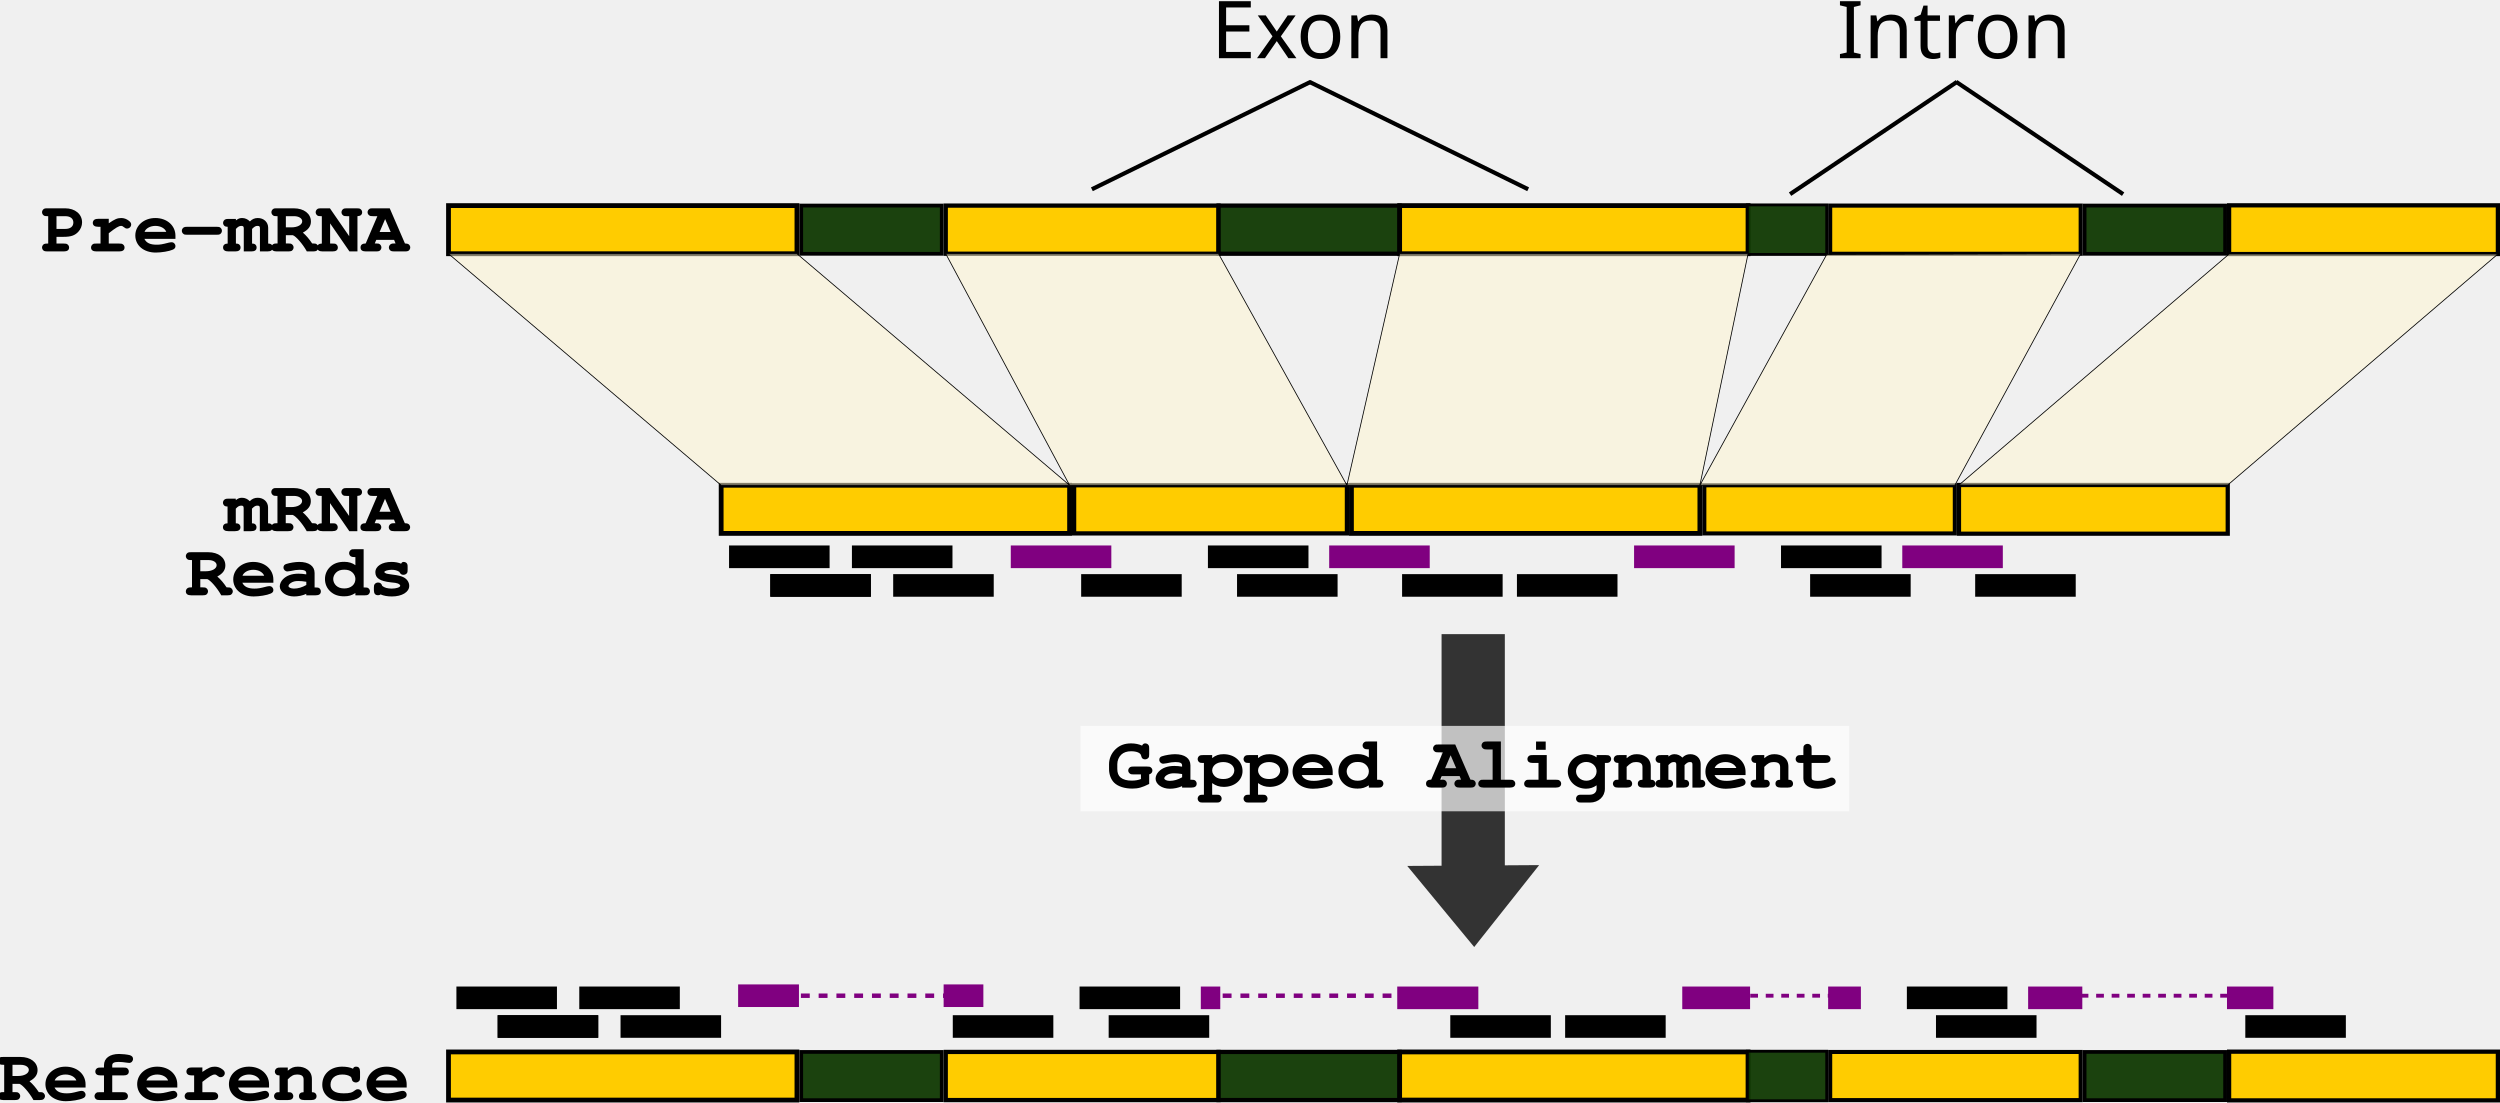
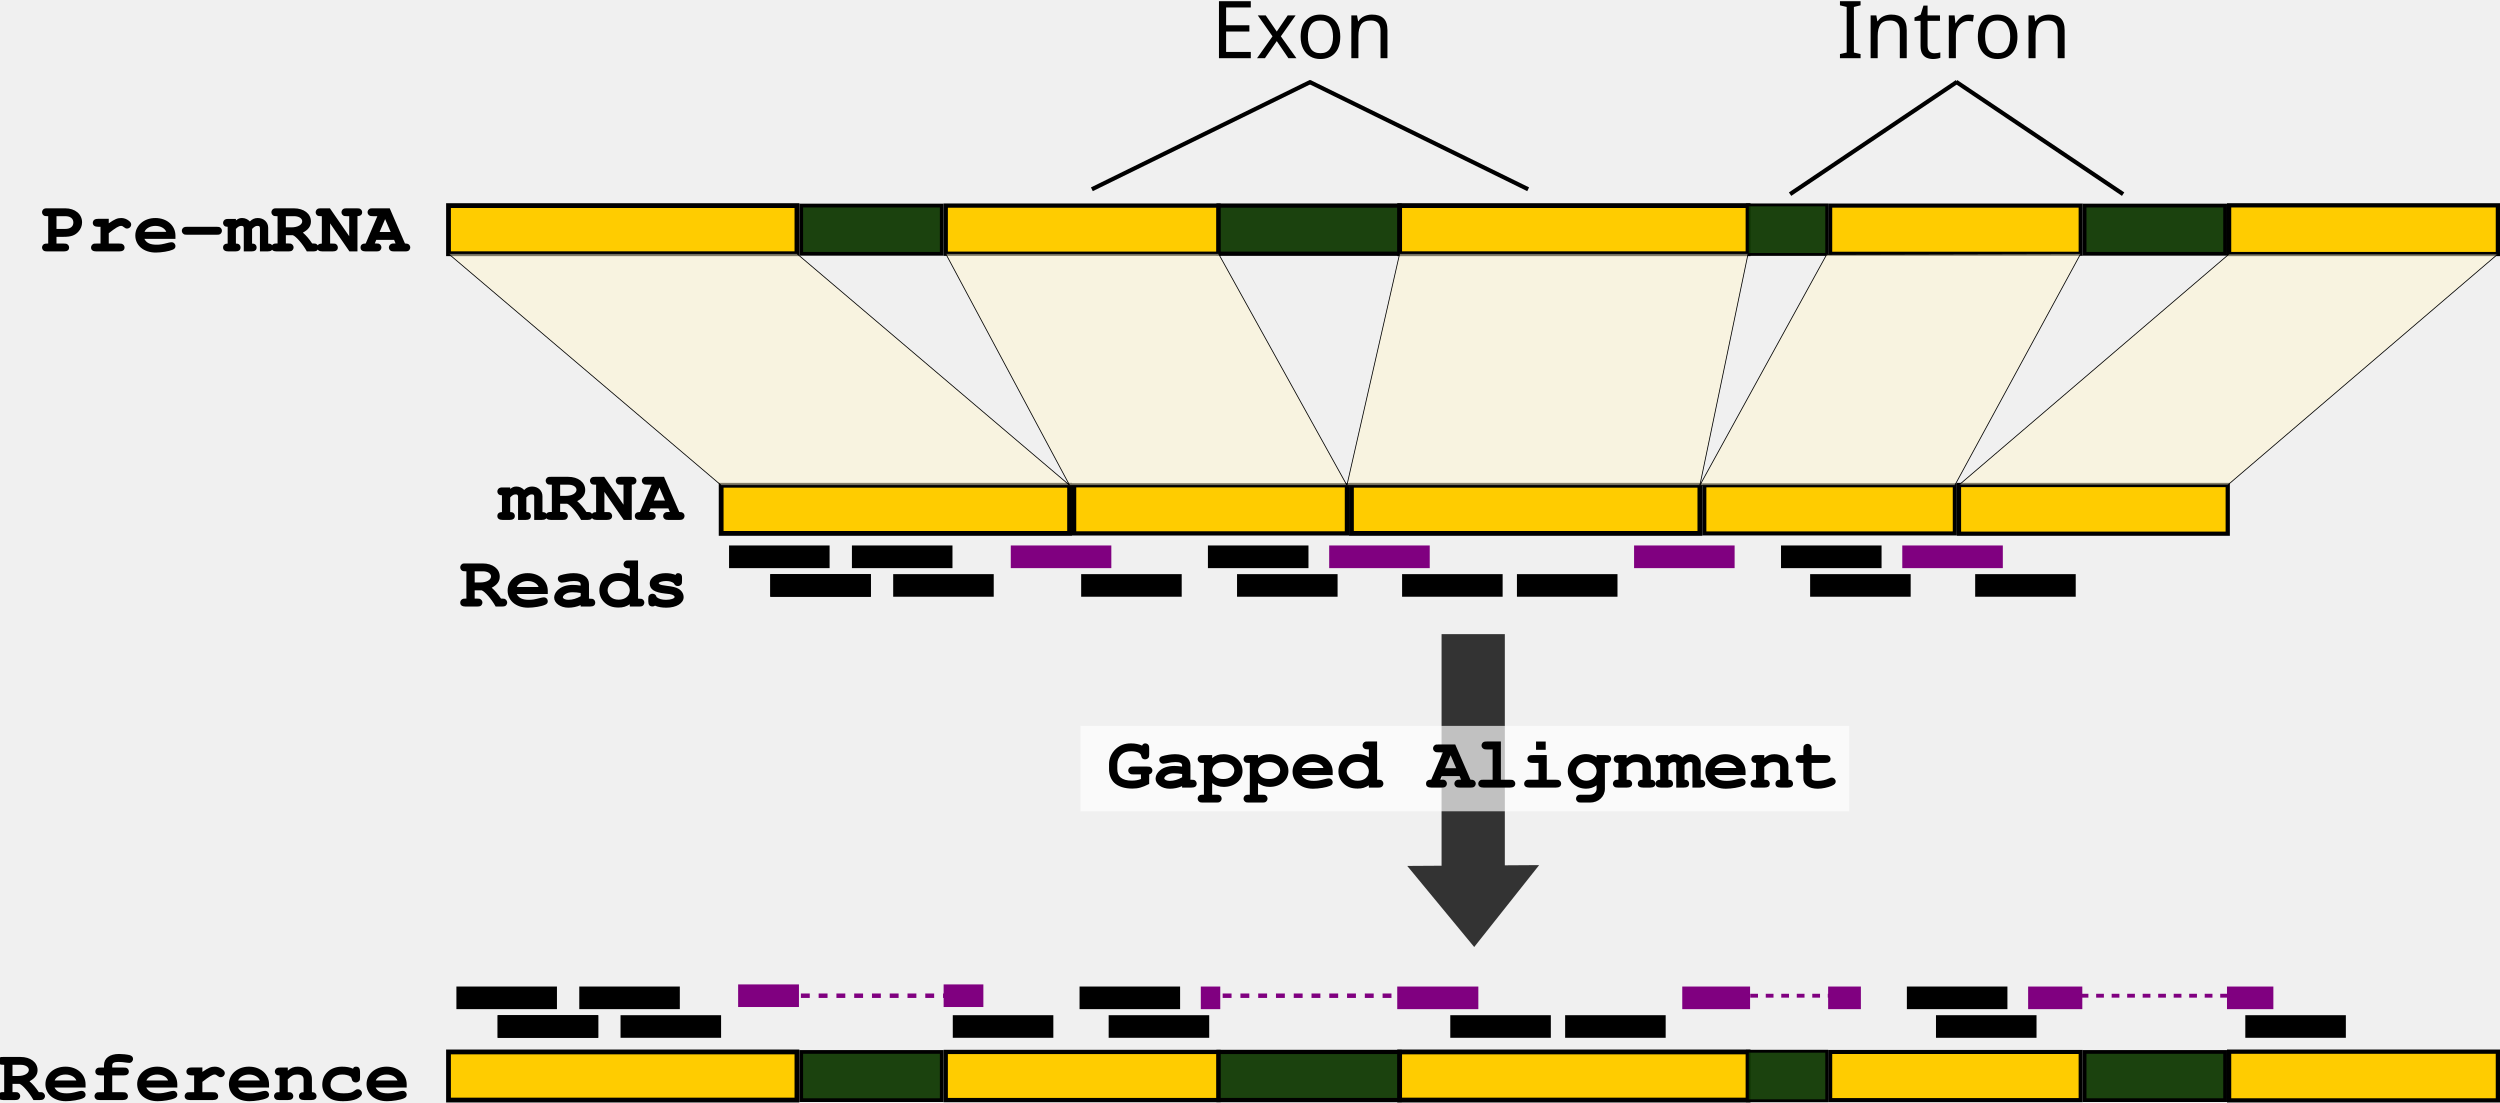
<svg xmlns="http://www.w3.org/2000/svg" width="824.428mm" height="363.569mm" viewBox="0 0 824.428 363.569" version="1.1" id="svg970">
  <defs id="defs964" />
  <g id="layer1" transform="translate(520.0974,64.11314)">
    <g id="g2279">
      <rect y="3.69" x="-208.216" height="15.875" width="89.958" id="rect1515" style="fill:#ffcc00;fill-opacity:1;stroke:#000000;stroke-width:1.402;stroke-linecap:round;stroke-miterlimit:4;stroke-dasharray:none;stroke-opacity:1" />
      <rect style="fill:#0e3800;fill-opacity:0.938;stroke:#000000;stroke-width:1.402;stroke-linecap:round;stroke-miterlimit:4;stroke-dasharray:none;stroke-opacity:1" id="rect1517" width="59.72" height="15.875" x="-118.258" y="3.69" />
      <rect style="fill:#ffcc00;fill-opacity:1;stroke:#000000;stroke-width:1.585;stroke-linecap:round;stroke-miterlimit:4;stroke-dasharray:none;stroke-opacity:1" id="rect1521" width="114.905" height="15.875" x="-58.538" y="3.69" />
      <rect y="3.46" x="56.137" height="16.336" width="26.163" id="rect1523" style="fill:#0e3800;fill-opacity:0.938;stroke:#000000;stroke-width:0.942;stroke-linecap:round;stroke-miterlimit:4;stroke-dasharray:none;stroke-opacity:1" />
      <rect y="3.69" x="83.443" height="15.875" width="82.607" id="rect1525" style="fill:#ffcc00;fill-opacity:1;stroke:#000000;stroke-width:1.344;stroke-linecap:round;stroke-miterlimit:4;stroke-dasharray:none;stroke-opacity:1" />
      <rect style="fill:#0e3800;fill-opacity:0.938;stroke:#000000;stroke-width:1.236;stroke-linecap:round;stroke-miterlimit:4;stroke-dasharray:none;stroke-opacity:1" id="rect1527" width="46.342" height="15.898" x="167.339" y="3.679" />
      <rect y="3.679" x="-255.877" height="15.898" width="46.342" id="rect1531" style="fill:#0e3800;fill-opacity:0.938;stroke:#000000;stroke-width:1.236;stroke-linecap:round;stroke-miterlimit:4;stroke-dasharray:none;stroke-opacity:1" />
      <rect y="3.69" x="-372.192" height="15.875" width="114.905" id="rect1533" style="fill:#ffcc00;fill-opacity:1;stroke:#000000;stroke-width:1.585;stroke-linecap:round;stroke-miterlimit:4;stroke-dasharray:none;stroke-opacity:1" />
      <rect y="3.598" x="214.999" height="16.06" width="88.631" id="rect1535" style="fill:#ffcc00;fill-opacity:1;stroke:#000000;stroke-width:1.4;stroke-linecap:round;stroke-miterlimit:4;stroke-dasharray:none;stroke-opacity:1" />
      <text id="text1539" y="-44.914" x="-120.682" style="font-style:normal;font-variant:normal;font-weight:normal;font-stretch:normal;font-size:26.337px;line-height:1.25;font-family:Courier;-inkscape-font-specification:Courier;letter-spacing:0px;word-spacing:0px;fill:#000000;fill-opacity:1;stroke:none;stroke-width:0.658" xml:space="preserve">
        <tspan style="font-style:normal;font-variant:normal;font-weight:normal;font-stretch:normal;font-family:sans-serif;-inkscape-font-specification:sans-serif;stroke-width:0.658" y="-44.914" x="-120.682" id="tspan1537">Exon</tspan>
      </text>
      <text xml:space="preserve" style="font-style:normal;font-variant:normal;font-weight:normal;font-stretch:normal;font-size:26.337px;line-height:1.25;font-family:Courier;-inkscape-font-specification:Courier;letter-spacing:0px;word-spacing:0px;fill:#000000;fill-opacity:1;stroke:none;stroke-width:0.658" x="85.62" y="-44.914" id="text1547">
        <tspan id="tspan1545" x="85.62" y="-44.914" style="font-style:normal;font-variant:normal;font-weight:normal;font-stretch:normal;font-family:sans-serif;-inkscape-font-specification:sans-serif;stroke-width:0.658">Intron</tspan>
      </text>
      <path style="fill:none;stroke:#000000;stroke-width:1.383;stroke-linecap:butt;stroke-linejoin:miter;stroke-miterlimit:4;stroke-dasharray:none;stroke-opacity:1" d="M 180.047,-0.089 124.989,-37.131" id="path1551" />
      <path style="fill:none;stroke:#000000;stroke-width:1.383;stroke-linecap:butt;stroke-linejoin:miter;stroke-miterlimit:4;stroke-dasharray:none;stroke-opacity:1" d="M -16.154,-1.693 -88.317,-37.131" id="path1557" />
      <path id="path1559" d="M -160.031,-1.693 -87.869,-37.131" style="fill:none;stroke:#000000;stroke-width:1.383;stroke-linecap:butt;stroke-linejoin:miter;stroke-miterlimit:4;stroke-dasharray:none;stroke-opacity:1" />
      <path id="path1561" d="M 125.275,-37.131 70.218,-0.089" style="fill:none;stroke:#000000;stroke-width:1.383;stroke-linecap:butt;stroke-linejoin:miter;stroke-miterlimit:4;stroke-dasharray:none;stroke-opacity:1" />
      <rect style="fill:#ffcc00;fill-opacity:1;stroke:#000000;stroke-width:1.402;stroke-linecap:round;stroke-miterlimit:4;stroke-dasharray:none;stroke-opacity:1" id="rect1587" width="89.958" height="15.875" x="-165.883" y="95.917" />
      <rect y="95.917" x="-74.431" height="15.875" width="114.905" id="rect1589" style="fill:#ffcc00;fill-opacity:1;stroke:#000000;stroke-width:1.585;stroke-linecap:round;stroke-miterlimit:4;stroke-dasharray:none;stroke-opacity:1" />
      <rect style="fill:#ffcc00;fill-opacity:1;stroke:#000000;stroke-width:1.344;stroke-linecap:round;stroke-miterlimit:4;stroke-dasharray:none;stroke-opacity:1" id="rect1591" width="82.607" height="15.875" x="41.938" y="95.917" />
      <rect style="fill:#ffcc00;fill-opacity:1;stroke:#000000;stroke-width:1.585;stroke-linecap:round;stroke-miterlimit:4;stroke-dasharray:none;stroke-opacity:1" id="rect1593" width="114.905" height="15.875" x="-282.281" y="95.917" />
      <rect style="fill:#ffcc00;fill-opacity:1;stroke:#000000;stroke-width:1.4;stroke-linecap:round;stroke-miterlimit:4;stroke-dasharray:none;stroke-opacity:1" id="rect1595" width="88.631" height="16.06" x="125.917" y="95.824" />
      <path id="path1638" d="m -372.192,19.565 89.911,76.351 h 114.905 l -89.911,-76.351 z" style="fill:#fff5d1;fill-opacity:0.519;stroke:#000000;stroke-width:0.265px;stroke-linecap:butt;stroke-linejoin:miter;stroke-opacity:1" />
      <path id="path1640" d="m -208.216,19.565 40.84,76.351 91.452,3e-6 -42.333,-76.351 z" style="fill:#fff5d1;fill-opacity:0.519;stroke:#000000;stroke-width:0.265px;stroke-linecap:butt;stroke-linejoin:miter;stroke-opacity:1" />
      <path id="path1642" d="M -58.538,19.565 -75.924,95.917 H 40.474 L 56.367,19.565 Z" style="fill:#fff5d1;fill-opacity:0.519;stroke:#000000;stroke-width:0.265px;stroke-linecap:butt;stroke-linejoin:miter;stroke-opacity:1" />
      <path id="path1644" d="M 82.3,19.796 40.474,95.917 h 84.071 l 41.504,-76.351 z" style="fill:#fff5d1;fill-opacity:0.519;stroke:#000000;stroke-width:0.265px;stroke-linecap:butt;stroke-linejoin:miter;stroke-opacity:1" />
      <path id="path1646" d="m 214.999,19.658 -89.082,76.166 h 88.631 L 303.63,19.658 Z" style="fill:#fff5d1;fill-opacity:0.519;stroke:#000000;stroke-width:0.265px;stroke-linecap:butt;stroke-linejoin:miter;stroke-opacity:1" />
      <rect y="116.857" x="-278.595" height="5.292" width="30.994" id="rect1648" style="fill:#000000;fill-opacity:1;stroke:#000000;stroke-width:2.165;stroke-linecap:round;stroke-miterlimit:4;stroke-dasharray:none;stroke-opacity:1" />
      <rect style="fill:#000000;fill-opacity:1;stroke:#000000;stroke-width:2.165;stroke-linecap:round;stroke-miterlimit:4;stroke-dasharray:none;stroke-opacity:1" id="rect1650" width="30.994" height="5.292" x="-264.988" y="126.306" />
      <rect y="126.306" x="-264.988" height="5.292" width="30.994" id="rect1652" style="fill:#000000;fill-opacity:1;stroke:#000000;stroke-width:2.165;stroke-linecap:round;stroke-miterlimit:4;stroke-dasharray:none;stroke-opacity:1" />
      <rect style="fill:#000000;fill-opacity:1;stroke:#000000;stroke-width:2.165;stroke-linecap:round;stroke-miterlimit:4;stroke-dasharray:none;stroke-opacity:1" id="rect1654" width="30.994" height="5.292" x="-238.076" y="116.857" />
      <rect style="fill:#000000;fill-opacity:1;stroke:#000000;stroke-width:2.165;stroke-linecap:round;stroke-miterlimit:4;stroke-dasharray:none;stroke-opacity:1" id="rect1656" width="30.994" height="5.292" x="-224.469" y="126.306" />
      <rect y="116.857" x="-185.689" height="5.292" width="30.994" id="rect1658" style="fill:#800080;fill-opacity:1;stroke:#800080;stroke-width:2.165;stroke-linecap:round;stroke-miterlimit:4;stroke-dasharray:none;stroke-opacity:1" />
      <rect y="126.306" x="-162.481" height="5.292" width="30.994" id="rect1660" style="fill:#000000;fill-opacity:1;stroke:#000000;stroke-width:2.165;stroke-linecap:round;stroke-miterlimit:4;stroke-dasharray:none;stroke-opacity:1" />
      <rect style="fill:#000000;fill-opacity:1;stroke:#000000;stroke-width:2.165;stroke-linecap:round;stroke-miterlimit:4;stroke-dasharray:none;stroke-opacity:1" id="rect1662" width="30.994" height="5.292" x="-120.677" y="116.857" />
      <rect style="fill:#000000;fill-opacity:1;stroke:#000000;stroke-width:2.165;stroke-linecap:round;stroke-miterlimit:4;stroke-dasharray:none;stroke-opacity:1" id="rect1664" width="30.994" height="5.292" x="-111.076" y="126.306" />
      <rect style="fill:#800080;fill-opacity:1;stroke:#800080;stroke-width:2.165;stroke-linecap:round;stroke-miterlimit:4;stroke-dasharray:none;stroke-opacity:1" id="rect1666" width="30.994" height="5.292" x="-80.688" y="116.857" />
      <rect y="126.306" x="-56.648" height="5.292" width="30.994" id="rect1668" style="fill:#000000;fill-opacity:1;stroke:#000000;stroke-width:2.165;stroke-linecap:round;stroke-miterlimit:4;stroke-dasharray:none;stroke-opacity:1" />
      <rect y="116.857" x="19.854" height="5.292" width="30.994" id="rect1670" style="fill:#800080;fill-opacity:1;stroke:#800080;stroke-width:2.165;stroke-linecap:round;stroke-miterlimit:4;stroke-dasharray:none;stroke-opacity:1" />
      <rect style="fill:#000000;fill-opacity:1;stroke:#000000;stroke-width:2.165;stroke-linecap:round;stroke-miterlimit:4;stroke-dasharray:none;stroke-opacity:1" id="rect1672" width="30.994" height="5.292" x="-18.774" y="126.306" />
      <rect y="116.857" x="68.311" height="5.292" width="30.994" id="rect1674" style="fill:#000000;fill-opacity:1;stroke:#000000;stroke-width:2.165;stroke-linecap:round;stroke-miterlimit:4;stroke-dasharray:none;stroke-opacity:1" />
      <rect y="126.306" x="77.912" height="5.292" width="30.994" id="rect1676" style="fill:#000000;fill-opacity:1;stroke:#000000;stroke-width:2.165;stroke-linecap:round;stroke-miterlimit:4;stroke-dasharray:none;stroke-opacity:1" />
      <rect y="116.857" x="108.301" height="5.292" width="30.994" id="rect1678" style="fill:#800080;fill-opacity:1;stroke:#800080;stroke-width:2.165;stroke-linecap:round;stroke-miterlimit:4;stroke-dasharray:none;stroke-opacity:1" />
      <rect style="fill:#000000;fill-opacity:1;stroke:#000000;stroke-width:2.165;stroke-linecap:round;stroke-miterlimit:4;stroke-dasharray:none;stroke-opacity:1" id="rect1680" width="30.994" height="5.292" x="132.341" y="126.306" />
    </g>
    <g id="g2086" transform="translate(0,38.7048)">
      <rect style="fill:#ffcc00;fill-opacity:1;stroke:#000000;stroke-width:1.402;stroke-linecap:round;stroke-miterlimit:4;stroke-dasharray:none;stroke-opacity:1" id="rect1597" width="89.958" height="15.875" x="-208.216" y="244.083" />
      <rect y="244.083" x="-118.258" height="15.875" width="59.72" id="rect1599" style="fill:#0e3800;fill-opacity:0.938;stroke:#000000;stroke-width:1.402;stroke-linecap:round;stroke-miterlimit:4;stroke-dasharray:none;stroke-opacity:1" />
      <rect y="244.083" x="-58.538" height="15.875" width="114.905" id="rect1601" style="fill:#ffcc00;fill-opacity:1;stroke:#000000;stroke-width:1.585;stroke-linecap:round;stroke-miterlimit:4;stroke-dasharray:none;stroke-opacity:1" />
      <rect style="fill:#0e3800;fill-opacity:0.938;stroke:#000000;stroke-width:0.942;stroke-linecap:round;stroke-miterlimit:4;stroke-dasharray:none;stroke-opacity:1" id="rect1603" width="26.163" height="16.336" x="56.137" y="243.853" />
      <rect style="fill:#ffcc00;fill-opacity:1;stroke:#000000;stroke-width:1.344;stroke-linecap:round;stroke-miterlimit:4;stroke-dasharray:none;stroke-opacity:1" id="rect1605" width="82.607" height="15.875" x="83.443" y="244.083" />
      <rect y="244.072" x="167.339" height="15.898" width="46.342" id="rect1607" style="fill:#0e3800;fill-opacity:0.938;stroke:#000000;stroke-width:1.236;stroke-linecap:round;stroke-miterlimit:4;stroke-dasharray:none;stroke-opacity:1" />
      <rect style="fill:#0e3800;fill-opacity:0.938;stroke:#000000;stroke-width:1.236;stroke-linecap:round;stroke-miterlimit:4;stroke-dasharray:none;stroke-opacity:1" id="rect1609" width="46.342" height="15.898" x="-255.877" y="244.072" />
      <rect style="fill:#ffcc00;fill-opacity:1;stroke:#000000;stroke-width:1.585;stroke-linecap:round;stroke-miterlimit:4;stroke-dasharray:none;stroke-opacity:1" id="rect1611" width="114.905" height="15.875" x="-372.192" y="244.083" />
      <rect style="fill:#ffcc00;fill-opacity:1;stroke:#000000;stroke-width:1.4;stroke-linecap:round;stroke-miterlimit:4;stroke-dasharray:none;stroke-opacity:1" id="rect1613" width="88.631" height="16.06" x="214.999" y="243.991" />
      <rect style="fill:#000000;fill-opacity:1;stroke:#000000;stroke-width:2.165;stroke-linecap:round;stroke-miterlimit:4;stroke-dasharray:none;stroke-opacity:1" id="rect1692" width="30.994" height="5.292" x="-368.506" y="223.597" />
      <rect y="233.046" x="-354.899" height="5.292" width="30.994" id="rect1694" style="fill:#000000;fill-opacity:1;stroke:#000000;stroke-width:2.165;stroke-linecap:round;stroke-miterlimit:4;stroke-dasharray:none;stroke-opacity:1" />
      <rect style="fill:#000000;fill-opacity:1;stroke:#000000;stroke-width:2.165;stroke-linecap:round;stroke-miterlimit:4;stroke-dasharray:none;stroke-opacity:1" id="rect1696" width="30.994" height="5.292" x="-354.899" y="233.046" />
      <rect y="223.597" x="-327.987" height="5.292" width="30.994" id="rect1698" style="fill:#000000;fill-opacity:1;stroke:#000000;stroke-width:2.165;stroke-linecap:round;stroke-miterlimit:4;stroke-dasharray:none;stroke-opacity:1" />
      <rect y="233.046" x="-314.38" height="5.292" width="30.994" id="rect1700" style="fill:#000000;fill-opacity:1;stroke:#000000;stroke-width:2.165;stroke-linecap:round;stroke-miterlimit:4;stroke-dasharray:none;stroke-opacity:1" />
      <rect style="fill:#000000;fill-opacity:1;stroke:#000000;stroke-width:2.165;stroke-linecap:round;stroke-miterlimit:4;stroke-dasharray:none;stroke-opacity:1" id="rect1704" width="30.994" height="5.292" x="-204.814" y="233.046" />
      <rect y="223.597" x="-163.011" height="5.292" width="30.994" id="rect1706" style="fill:#000000;fill-opacity:1;stroke:#000000;stroke-width:2.165;stroke-linecap:round;stroke-miterlimit:4;stroke-dasharray:none;stroke-opacity:1" />
      <rect y="233.046" x="-153.409" height="5.292" width="30.994" id="rect1708" style="fill:#000000;fill-opacity:1;stroke:#000000;stroke-width:2.165;stroke-linecap:round;stroke-miterlimit:4;stroke-dasharray:none;stroke-opacity:1" />
      <path id="path1846" d="m -117.689,222.516 h -6.415 v 1.082 6.373 l 6.415,-1e-5" style="color:#000000;font-style:normal;font-variant:normal;font-weight:normal;font-stretch:normal;font-size:medium;line-height:normal;font-family:sans-serif;font-variant-ligatures:normal;font-variant-position:normal;font-variant-caps:normal;font-variant-numeric:normal;font-variant-alternates:normal;font-feature-settings:normal;text-indent:0;text-align:start;text-decoration:none;text-decoration-line:none;text-decoration-style:solid;text-decoration-color:#000000;letter-spacing:normal;word-spacing:normal;text-transform:none;writing-mode:lr-tb;direction:ltr;text-orientation:mixed;dominant-baseline:auto;baseline-shift:baseline;text-anchor:start;white-space:normal;shape-padding:0;clip-rule:nonzero;display:inline;overflow:visible;visibility:visible;opacity:1;isolation:auto;mix-blend-mode:normal;color-interpolation:sRGB;color-interpolation-filters:linearRGB;solid-color:#000000;solid-opacity:1;vector-effect:none;fill:#800080;fill-opacity:1;fill-rule:nonzero;stroke:none;stroke-width:2.165;stroke-linecap:round;stroke-linejoin:miter;stroke-miterlimit:4;stroke-dasharray:none;stroke-dashoffset:0;stroke-opacity:1;color-rendering:auto;image-rendering:auto;shape-rendering:auto;text-rendering:auto;enable-background:accumulate" />
      <path id="rect1710" d="m -59.33,229.971 26.746,1e-5 v -7.455 h -26.746" style="color:#000000;font-style:normal;font-variant:normal;font-weight:normal;font-stretch:normal;font-size:medium;line-height:normal;font-family:sans-serif;font-variant-ligatures:normal;font-variant-position:normal;font-variant-caps:normal;font-variant-numeric:normal;font-variant-alternates:normal;font-feature-settings:normal;text-indent:0;text-align:start;text-decoration:none;text-decoration-line:none;text-decoration-style:solid;text-decoration-color:#000000;letter-spacing:normal;word-spacing:normal;text-transform:none;writing-mode:lr-tb;direction:ltr;text-orientation:mixed;dominant-baseline:auto;baseline-shift:baseline;text-anchor:start;white-space:normal;shape-padding:0;clip-rule:nonzero;display:inline;overflow:visible;visibility:visible;opacity:1;isolation:auto;mix-blend-mode:normal;color-interpolation:sRGB;color-interpolation-filters:linearRGB;solid-color:#000000;solid-opacity:1;vector-effect:none;fill:#800080;fill-opacity:1;fill-rule:nonzero;stroke:none;stroke-width:2.165;stroke-linecap:round;stroke-linejoin:miter;stroke-miterlimit:4;stroke-dasharray:none;stroke-dashoffset:0;stroke-opacity:1;color-rendering:auto;image-rendering:auto;shape-rendering:auto;text-rendering:auto;enable-background:accumulate" />
      <rect style="fill:#000000;fill-opacity:1;stroke:#000000;stroke-width:2.165;stroke-linecap:round;stroke-miterlimit:4;stroke-dasharray:none;stroke-opacity:1" id="rect1712" width="30.994" height="5.292" x="-40.754" y="233.046" />
      <path id="path1857" d="m 57.027,222.514 -22.363,1e-5 v 1.082 6.375 h 22.363" style="color:#000000;font-style:normal;font-variant:normal;font-weight:normal;font-stretch:normal;font-size:medium;line-height:normal;font-family:sans-serif;font-variant-ligatures:normal;font-variant-position:normal;font-variant-caps:normal;font-variant-numeric:normal;font-variant-alternates:normal;font-feature-settings:normal;text-indent:0;text-align:start;text-decoration:none;text-decoration-line:none;text-decoration-style:solid;text-decoration-color:#000000;letter-spacing:normal;word-spacing:normal;text-transform:none;writing-mode:lr-tb;direction:ltr;text-orientation:mixed;dominant-baseline:auto;baseline-shift:baseline;text-anchor:start;white-space:normal;shape-padding:0;clip-rule:nonzero;display:inline;overflow:visible;visibility:visible;opacity:1;isolation:auto;mix-blend-mode:normal;color-interpolation:sRGB;color-interpolation-filters:linearRGB;solid-color:#000000;solid-opacity:1;vector-effect:none;fill:#800080;fill-opacity:1;fill-rule:nonzero;stroke:none;stroke-width:2.165;stroke-linecap:round;stroke-linejoin:miter;stroke-miterlimit:4;stroke-dasharray:none;stroke-dashoffset:0;stroke-opacity:1;color-rendering:auto;image-rendering:auto;shape-rendering:auto;text-rendering:auto;enable-background:accumulate" />
      <path id="rect1714" d="M 82.771,229.971 H 93.568 v -7.457 l -10.797,-1e-5" style="color:#000000;font-style:normal;font-variant:normal;font-weight:normal;font-stretch:normal;font-size:medium;line-height:normal;font-family:sans-serif;font-variant-ligatures:normal;font-variant-position:normal;font-variant-caps:normal;font-variant-numeric:normal;font-variant-alternates:normal;font-feature-settings:normal;text-indent:0;text-align:start;text-decoration:none;text-decoration-line:none;text-decoration-style:solid;text-decoration-color:#000000;letter-spacing:normal;word-spacing:normal;text-transform:none;writing-mode:lr-tb;direction:ltr;text-orientation:mixed;dominant-baseline:auto;baseline-shift:baseline;text-anchor:start;white-space:normal;shape-padding:0;clip-rule:nonzero;display:inline;overflow:visible;visibility:visible;opacity:1;isolation:auto;mix-blend-mode:normal;color-interpolation:sRGB;color-interpolation-filters:linearRGB;solid-color:#000000;solid-opacity:1;vector-effect:none;fill:#800080;fill-opacity:1;fill-rule:nonzero;stroke:none;stroke-width:2.165;stroke-linecap:round;stroke-linejoin:miter;stroke-miterlimit:4;stroke-dasharray:none;stroke-dashoffset:0;stroke-opacity:1;color-rendering:auto;image-rendering:auto;shape-rendering:auto;text-rendering:auto;enable-background:accumulate" />
      <rect y="233.046" x="-2.881" height="5.292" width="30.994" id="rect1716" style="fill:#000000;fill-opacity:1;stroke:#000000;stroke-width:2.165;stroke-linecap:round;stroke-miterlimit:4;stroke-dasharray:none;stroke-opacity:1" />
      <rect style="fill:#000000;fill-opacity:1;stroke:#000000;stroke-width:2.165;stroke-linecap:round;stroke-miterlimit:4;stroke-dasharray:none;stroke-opacity:1" id="rect1718" width="30.994" height="5.292" x="109.815" y="223.597" />
      <rect style="fill:#000000;fill-opacity:1;stroke:#000000;stroke-width:2.165;stroke-linecap:round;stroke-miterlimit:4;stroke-dasharray:none;stroke-opacity:1" id="rect1720" width="30.994" height="5.292" x="119.416" y="233.046" />
      <path id="path1868" d="m 166.589,222.515 h -17.866 v 1.082 6.373 h 17.866" style="color:#000000;font-style:normal;font-variant:normal;font-weight:normal;font-stretch:normal;font-size:medium;line-height:normal;font-family:sans-serif;font-variant-ligatures:normal;font-variant-position:normal;font-variant-caps:normal;font-variant-numeric:normal;font-variant-alternates:normal;font-feature-settings:normal;text-indent:0;text-align:start;text-decoration:none;text-decoration-line:none;text-decoration-style:solid;text-decoration-color:#000000;letter-spacing:normal;word-spacing:normal;text-transform:none;writing-mode:lr-tb;direction:ltr;text-orientation:mixed;dominant-baseline:auto;baseline-shift:baseline;text-anchor:start;white-space:normal;shape-padding:0;clip-rule:nonzero;display:inline;overflow:visible;visibility:visible;opacity:1;isolation:auto;mix-blend-mode:normal;color-interpolation:sRGB;color-interpolation-filters:linearRGB;solid-color:#000000;solid-opacity:1;vector-effect:none;fill:#800080;fill-opacity:1;fill-rule:nonzero;stroke:none;stroke-width:2.165;stroke-linecap:round;stroke-linejoin:miter;stroke-miterlimit:4;stroke-dasharray:none;stroke-dashoffset:0;stroke-opacity:1;color-rendering:auto;image-rendering:auto;shape-rendering:auto;text-rendering:auto;enable-background:accumulate" />
      <path id="rect1722" d="m 214.299,229.97 h 15.292 v -7.455 h -15.292" style="color:#000000;font-style:normal;font-variant:normal;font-weight:normal;font-stretch:normal;font-size:medium;line-height:normal;font-family:sans-serif;font-variant-ligatures:normal;font-variant-position:normal;font-variant-caps:normal;font-variant-numeric:normal;font-variant-alternates:normal;font-feature-settings:normal;text-indent:0;text-align:start;text-decoration:none;text-decoration-line:none;text-decoration-style:solid;text-decoration-color:#000000;letter-spacing:normal;word-spacing:normal;text-transform:none;writing-mode:lr-tb;direction:ltr;text-orientation:mixed;dominant-baseline:auto;baseline-shift:baseline;text-anchor:start;white-space:normal;shape-padding:0;clip-rule:nonzero;display:inline;overflow:visible;visibility:visible;opacity:1;isolation:auto;mix-blend-mode:normal;color-interpolation:sRGB;color-interpolation-filters:linearRGB;solid-color:#000000;solid-opacity:1;vector-effect:none;fill:#800080;fill-opacity:1;fill-rule:nonzero;stroke:none;stroke-width:2.165;stroke-linecap:round;stroke-linejoin:miter;stroke-miterlimit:4;stroke-dasharray:none;stroke-dashoffset:0;stroke-opacity:1;color-rendering:auto;image-rendering:auto;shape-rendering:auto;text-rendering:auto;enable-background:accumulate" />
      <rect y="233.046" x="221.423" height="5.292" width="30.994" id="rect1724" style="fill:#000000;fill-opacity:1;stroke:#000000;stroke-width:2.165;stroke-linecap:round;stroke-miterlimit:4;stroke-dasharray:none;stroke-opacity:1" />
      <path id="path1829" d="m -256.627,221.812 h -20.057 v 1.082 6.373 h 20.057" style="color:#000000;font-style:normal;font-variant:normal;font-weight:normal;font-stretch:normal;font-size:medium;line-height:normal;font-family:sans-serif;font-variant-ligatures:normal;font-variant-position:normal;font-variant-caps:normal;font-variant-numeric:normal;font-variant-alternates:normal;font-feature-settings:normal;text-indent:0;text-align:start;text-decoration:none;text-decoration-line:none;text-decoration-style:solid;text-decoration-color:#000000;letter-spacing:normal;word-spacing:normal;text-transform:none;writing-mode:lr-tb;direction:ltr;text-orientation:mixed;dominant-baseline:auto;baseline-shift:baseline;text-anchor:start;white-space:normal;shape-padding:0;clip-rule:nonzero;display:inline;overflow:visible;visibility:visible;opacity:1;isolation:auto;mix-blend-mode:normal;color-interpolation:sRGB;color-interpolation-filters:linearRGB;solid-color:#000000;solid-opacity:1;vector-effect:none;fill:#800080;fill-opacity:1;fill-rule:nonzero;stroke:none;stroke-width:2.165;stroke-linecap:round;stroke-linejoin:miter;stroke-miterlimit:4;stroke-dasharray:none;stroke-dashoffset:0;stroke-opacity:1;color-rendering:auto;image-rendering:auto;shape-rendering:auto;text-rendering:auto;enable-background:accumulate" />
      <path id="rect1702" d="m -208.917,229.267 h 13.104 v -7.455 h -13.104" style="color:#000000;font-style:normal;font-variant:normal;font-weight:normal;font-stretch:normal;font-size:medium;line-height:normal;font-family:sans-serif;font-variant-ligatures:normal;font-variant-position:normal;font-variant-caps:normal;font-variant-numeric:normal;font-variant-alternates:normal;font-feature-settings:normal;text-indent:0;text-align:start;text-decoration:none;text-decoration-line:none;text-decoration-style:solid;text-decoration-color:#000000;letter-spacing:normal;word-spacing:normal;text-transform:none;writing-mode:lr-tb;direction:ltr;text-orientation:mixed;dominant-baseline:auto;baseline-shift:baseline;text-anchor:start;white-space:normal;shape-padding:0;clip-rule:nonzero;display:inline;overflow:visible;visibility:visible;opacity:1;isolation:auto;mix-blend-mode:normal;color-interpolation:sRGB;color-interpolation-filters:linearRGB;solid-color:#000000;solid-opacity:1;vector-effect:none;fill:#800080;fill-opacity:1;fill-rule:nonzero;stroke:none;stroke-width:2.165;stroke-linecap:round;stroke-linejoin:miter;stroke-miterlimit:4;stroke-dasharray:none;stroke-dashoffset:0;stroke-opacity:1;color-rendering:auto;image-rendering:auto;shape-rendering:auto;text-rendering:auto;enable-background:accumulate" />
      <path id="path1874" d="m -267.71,225.54 h 65.723" style="fill:none;stroke:#800080;stroke-width:1.465;stroke-linecap:butt;stroke-linejoin:miter;stroke-miterlimit:4;stroke-dasharray:2.93, 2.93;stroke-dashoffset:0;stroke-opacity:1" />
      <path style="fill:none;stroke:#800080;stroke-width:1.465;stroke-linecap:butt;stroke-linejoin:miter;stroke-miterlimit:4;stroke-dasharray:2.93, 2.93;stroke-dashoffset:0;stroke-opacity:1" d="m -122.759,225.54 h 65.723" id="path1876" />
      <path id="path1878" d="M 41.74,225.54 H 91.788" style="fill:none;stroke:#800080;stroke-width:1.278;stroke-linecap:butt;stroke-linejoin:miter;stroke-miterlimit:4;stroke-dasharray:2.557, 2.557;stroke-dashoffset:0;stroke-opacity:1" />
      <path style="fill:none;stroke:#800080;stroke-width:1.278;stroke-linecap:butt;stroke-linejoin:miter;stroke-miterlimit:4;stroke-dasharray:2.557, 2.557;stroke-dashoffset:0;stroke-opacity:1" d="m 166.037,225.54 h 50.047" id="path1880" />
    </g>
    <g id="g2169">
      <path id="rect2134" d="m -44.709,145.009 v 76.367 l -11.32,0.071 11.041,13.37 11.042,13.37 10.71,-13.507 10.71,-13.507 -11.32,0.071 v -76.236 z" style="fill:#333333;fill-opacity:1;stroke:none;stroke-width:1.465;stroke-linecap:round;stroke-miterlimit:4;stroke-dasharray:2.93, 2.93;stroke-dashoffset:0;stroke-opacity:1" />
      <rect y="175.263" x="-163.785" height="28.167" width="253.501" id="rect2136" style="fill:#ffffff;fill-opacity:0.695;stroke:none;stroke-width:1.465;stroke-linecap:round;stroke-miterlimit:4;stroke-dasharray:2.93, 2.93;stroke-dashoffset:0;stroke-opacity:1" />
      <text id="text1884" y="195.614" x="-155.098" style="font-style:normal;font-variant:normal;font-weight:bold;font-stretch:normal;font-size:25.213px;line-height:1.25;font-family:Courier;-inkscape-font-specification:'Courier Bold';letter-spacing:0px;word-spacing:0px;fill:#000000;fill-opacity:1;stroke:none;stroke-width:0.63" xml:space="preserve">
        <tspan style="font-style:normal;font-variant:normal;font-weight:bold;font-stretch:normal;font-family:Courier;-inkscape-font-specification:'Courier Bold';stroke-width:0.63" y="195.614" x="-155.098" id="tspan1882">Gapped Alignment</tspan>
      </text>
    </g>
    <flowRoot xml:space="preserve" id="flowRoot1966" style="font-style:normal;font-variant:normal;font-weight:normal;font-stretch:normal;font-size:40px;line-height:1.25;font-family:Courier;-inkscape-font-specification:Courier;letter-spacing:0px;word-spacing:0px;fill:#000000;fill-opacity:1;stroke:none" transform="scale(0.2645833)">
      <flowRegion id="flowRegion1968">
        <rect id="rect1970" width="3442.117" height="516.515" x="-1683.602" y="834.691" />
      </flowRegion>
      <flowPara id="flowPara1972" />
    </flowRoot>
    <text id="text2163" y="18.801" x="-506.467" style="font-style:normal;font-variant:normal;font-weight:bold;font-stretch:normal;font-size:25.213px;line-height:1.25;font-family:Courier;-inkscape-font-specification:'Courier Bold';letter-spacing:0px;word-spacing:0px;fill:#000000;fill-opacity:1;stroke:none;stroke-width:0.63" xml:space="preserve">
      <tspan style="font-style:normal;font-variant:normal;font-weight:bold;font-stretch:normal;font-family:Courier;-inkscape-font-specification:'Courier Bold';stroke-width:0.63" y="18.801" x="-506.467" id="tspan2161">Pre-mRNA</tspan>
    </text>
-     <text xml:space="preserve" style="font-style:normal;font-variant:normal;font-weight:bold;font-stretch:normal;font-size:25.213px;line-height:1.25;font-family:Courier;-inkscape-font-specification:'Courier Bold';letter-spacing:0px;word-spacing:0px;fill:#000000;fill-opacity:1;stroke:none;stroke-width:0.63" x="-445.996" y="111.052" id="text2173">
-       <tspan id="tspan2171" x="-445.996" y="111.052" style="font-style:normal;font-variant:normal;font-weight:bold;font-stretch:normal;font-family:Courier;-inkscape-font-specification:'Courier Bold';stroke-width:0.63">mRNA</tspan>
+     <text xml:space="preserve" style="font-style:normal;font-variant:normal;font-weight:bold;font-stretch:normal;font-size:25.213px;line-height:1.25;font-family:Courier;-inkscape-font-specification:'Courier Bold';letter-spacing:0px;word-spacing:0px;fill:#000000;fill-opacity:1;stroke:none;stroke-width:0.63" x="-355.507" y="107.348" id="text2173">
+       <tspan id="tspan2171" x="-355.507" y="107.348" style="font-style:normal;font-variant:normal;font-weight:bold;font-stretch:normal;font-family:Courier;-inkscape-font-specification:'Courier Bold';stroke-width:0.63">mRNA</tspan>
    </text>
-     <text id="text2177" y="132.207" x="-459.046" style="font-style:normal;font-variant:normal;font-weight:bold;font-stretch:normal;font-size:25.213px;line-height:1.25;font-family:Courier;-inkscape-font-specification:'Courier Bold';letter-spacing:0px;word-spacing:0px;fill:#000000;fill-opacity:1;stroke:none;stroke-width:0.63" xml:space="preserve">
-       <tspan style="font-style:normal;font-variant:normal;font-weight:bold;font-stretch:normal;font-family:Courier;-inkscape-font-specification:'Courier Bold';stroke-width:0.63" y="132.207" x="-459.046" id="tspan2175">Reads</tspan>
+     <text id="text2177" y="135.911" x="-368.557" style="font-style:normal;font-variant:normal;font-weight:bold;font-stretch:normal;font-size:25.213px;line-height:1.25;font-family:Courier;-inkscape-font-specification:'Courier Bold';letter-spacing:0px;word-spacing:0px;fill:#000000;fill-opacity:1;stroke:none;stroke-width:0.63" xml:space="preserve">
+       <tspan style="font-style:normal;font-variant:normal;font-weight:bold;font-stretch:normal;font-family:Courier;-inkscape-font-specification:'Courier Bold';stroke-width:0.63" y="135.911" x="-368.557" id="tspan2175">Reads</tspan>
    </text>
    <text xml:space="preserve" style="font-style:normal;font-variant:normal;font-weight:bold;font-stretch:normal;font-size:25.213px;line-height:1.25;font-family:Courier;-inkscape-font-specification:'Courier Bold';letter-spacing:0px;word-spacing:0px;fill:#000000;fill-opacity:1;stroke:none;stroke-width:0.63" x="-520.98" y="298.655" id="text2181">
      <tspan id="tspan2179" x="-520.98" y="298.655" style="font-style:normal;font-variant:normal;font-weight:bold;font-stretch:normal;font-family:Courier;-inkscape-font-specification:'Courier Bold';stroke-width:0.63">Reference</tspan>
    </text>
  </g>
</svg>
